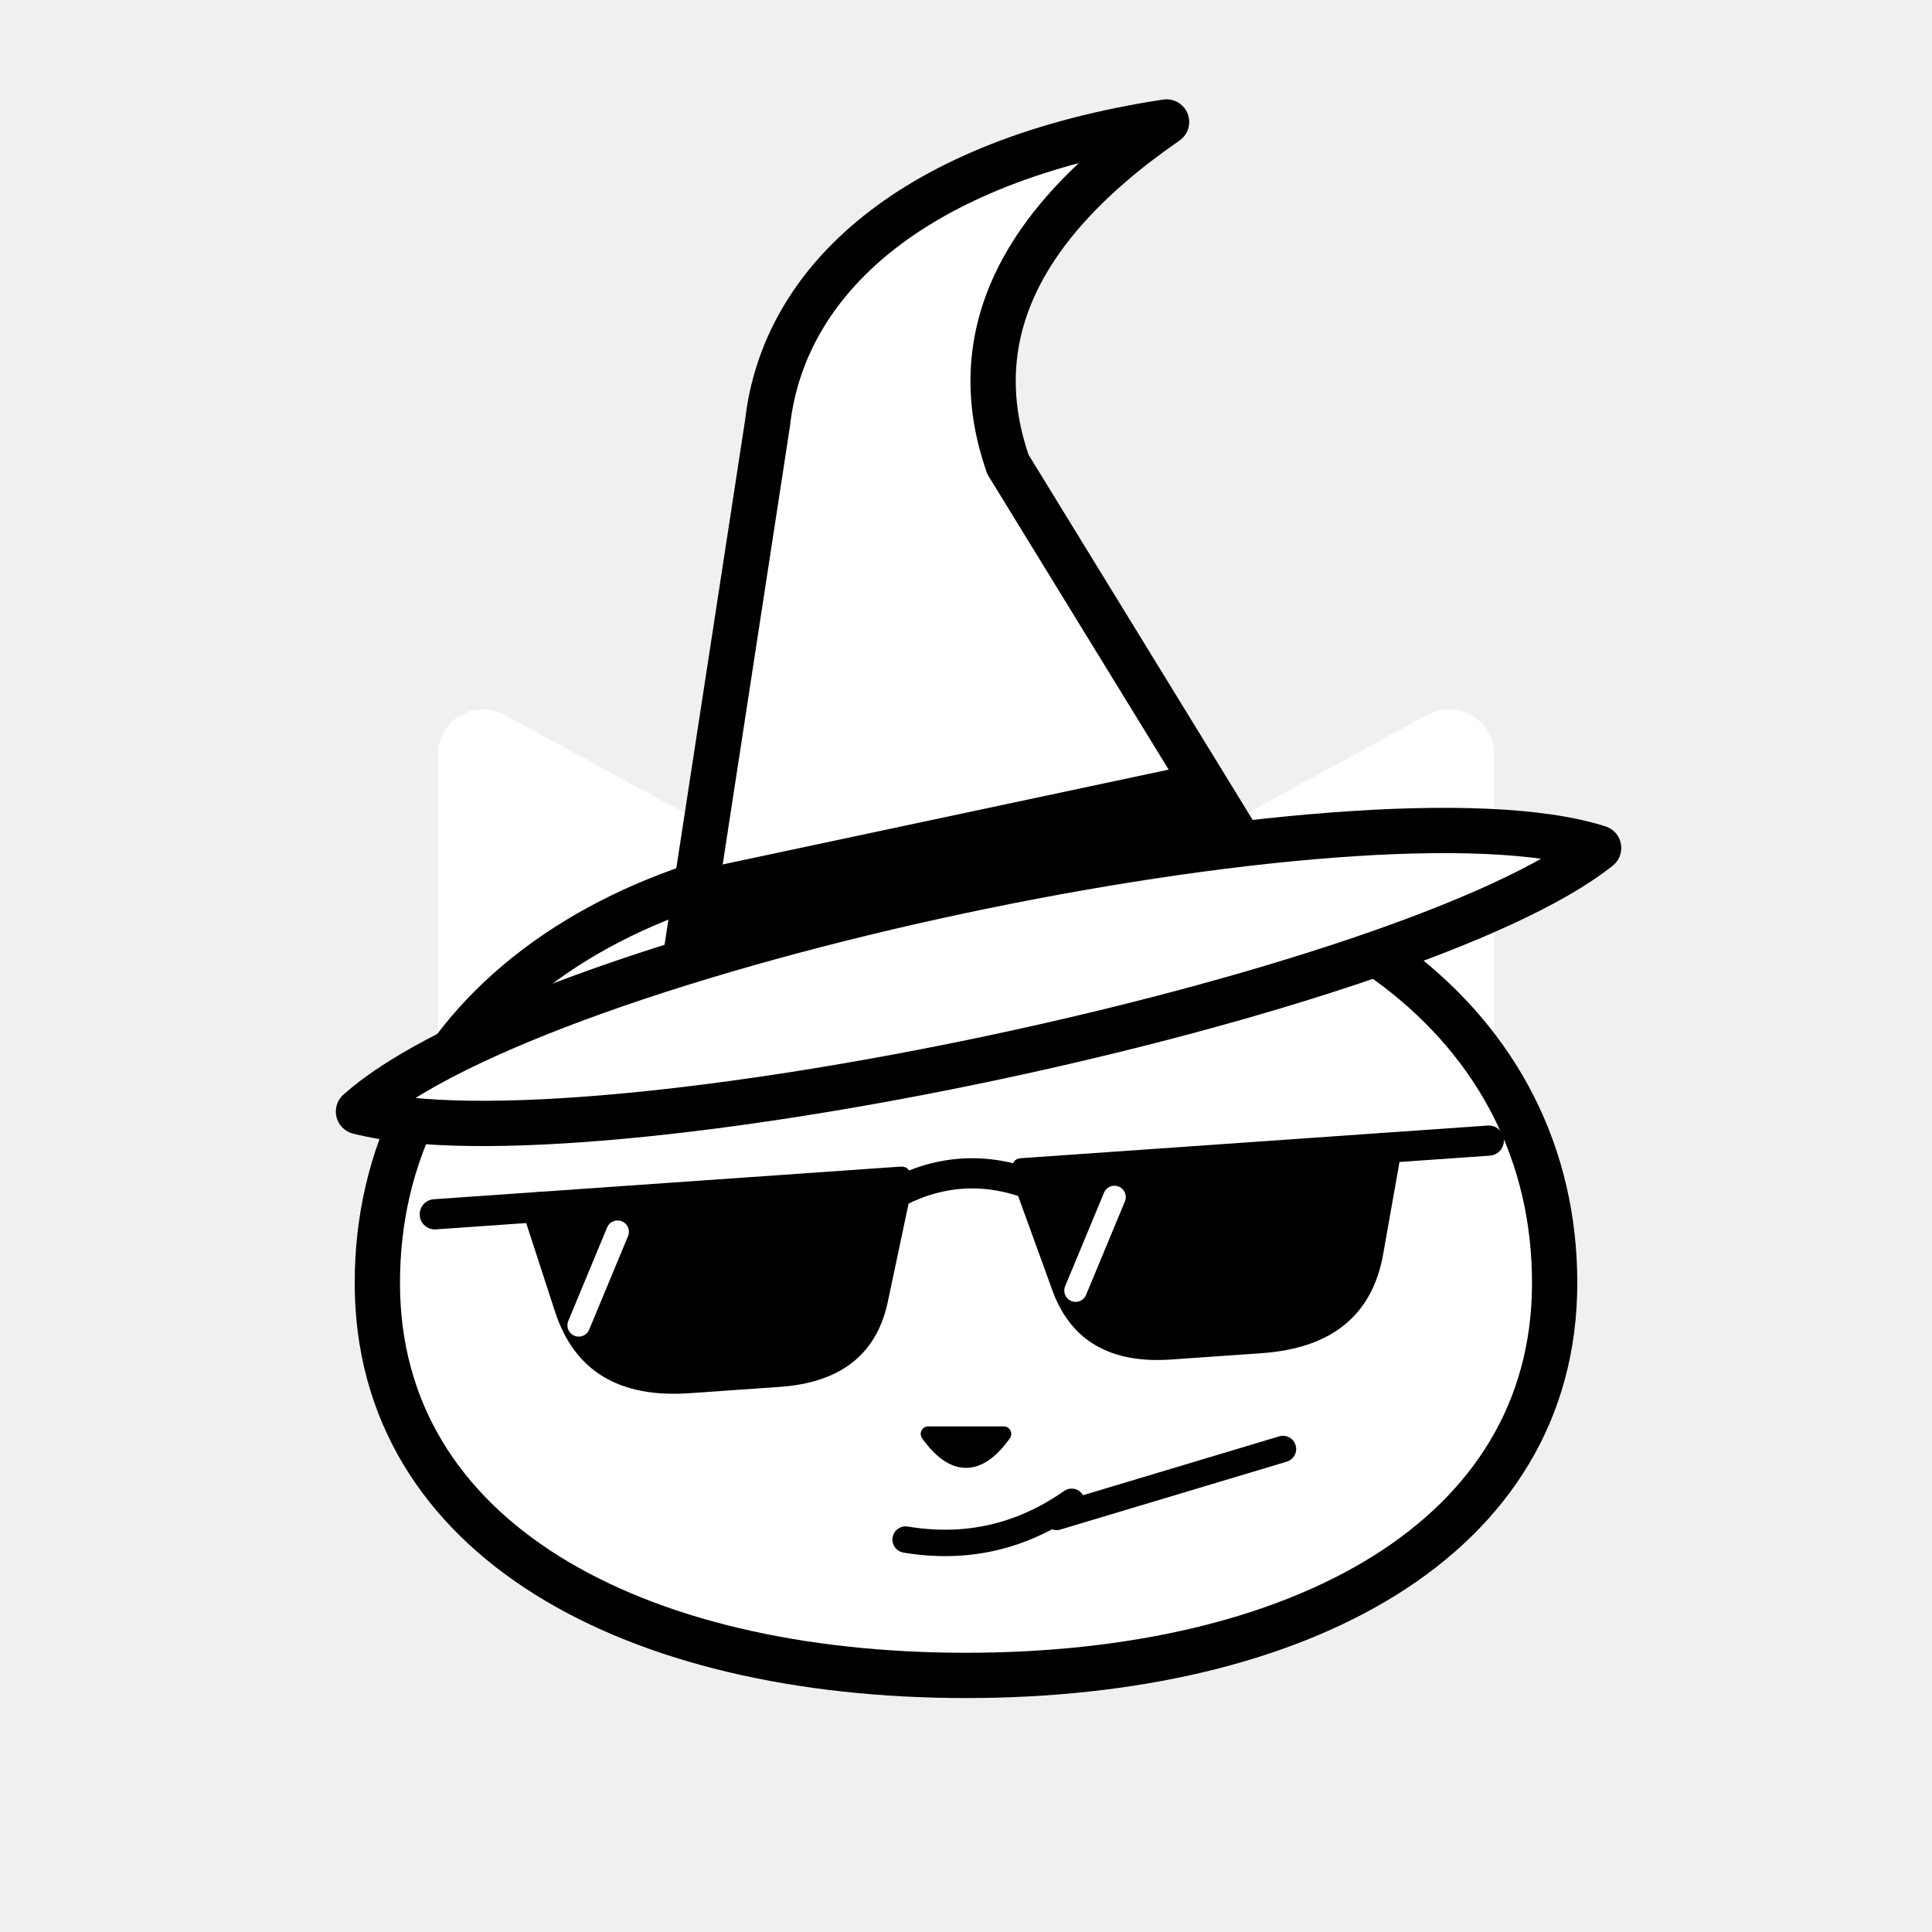
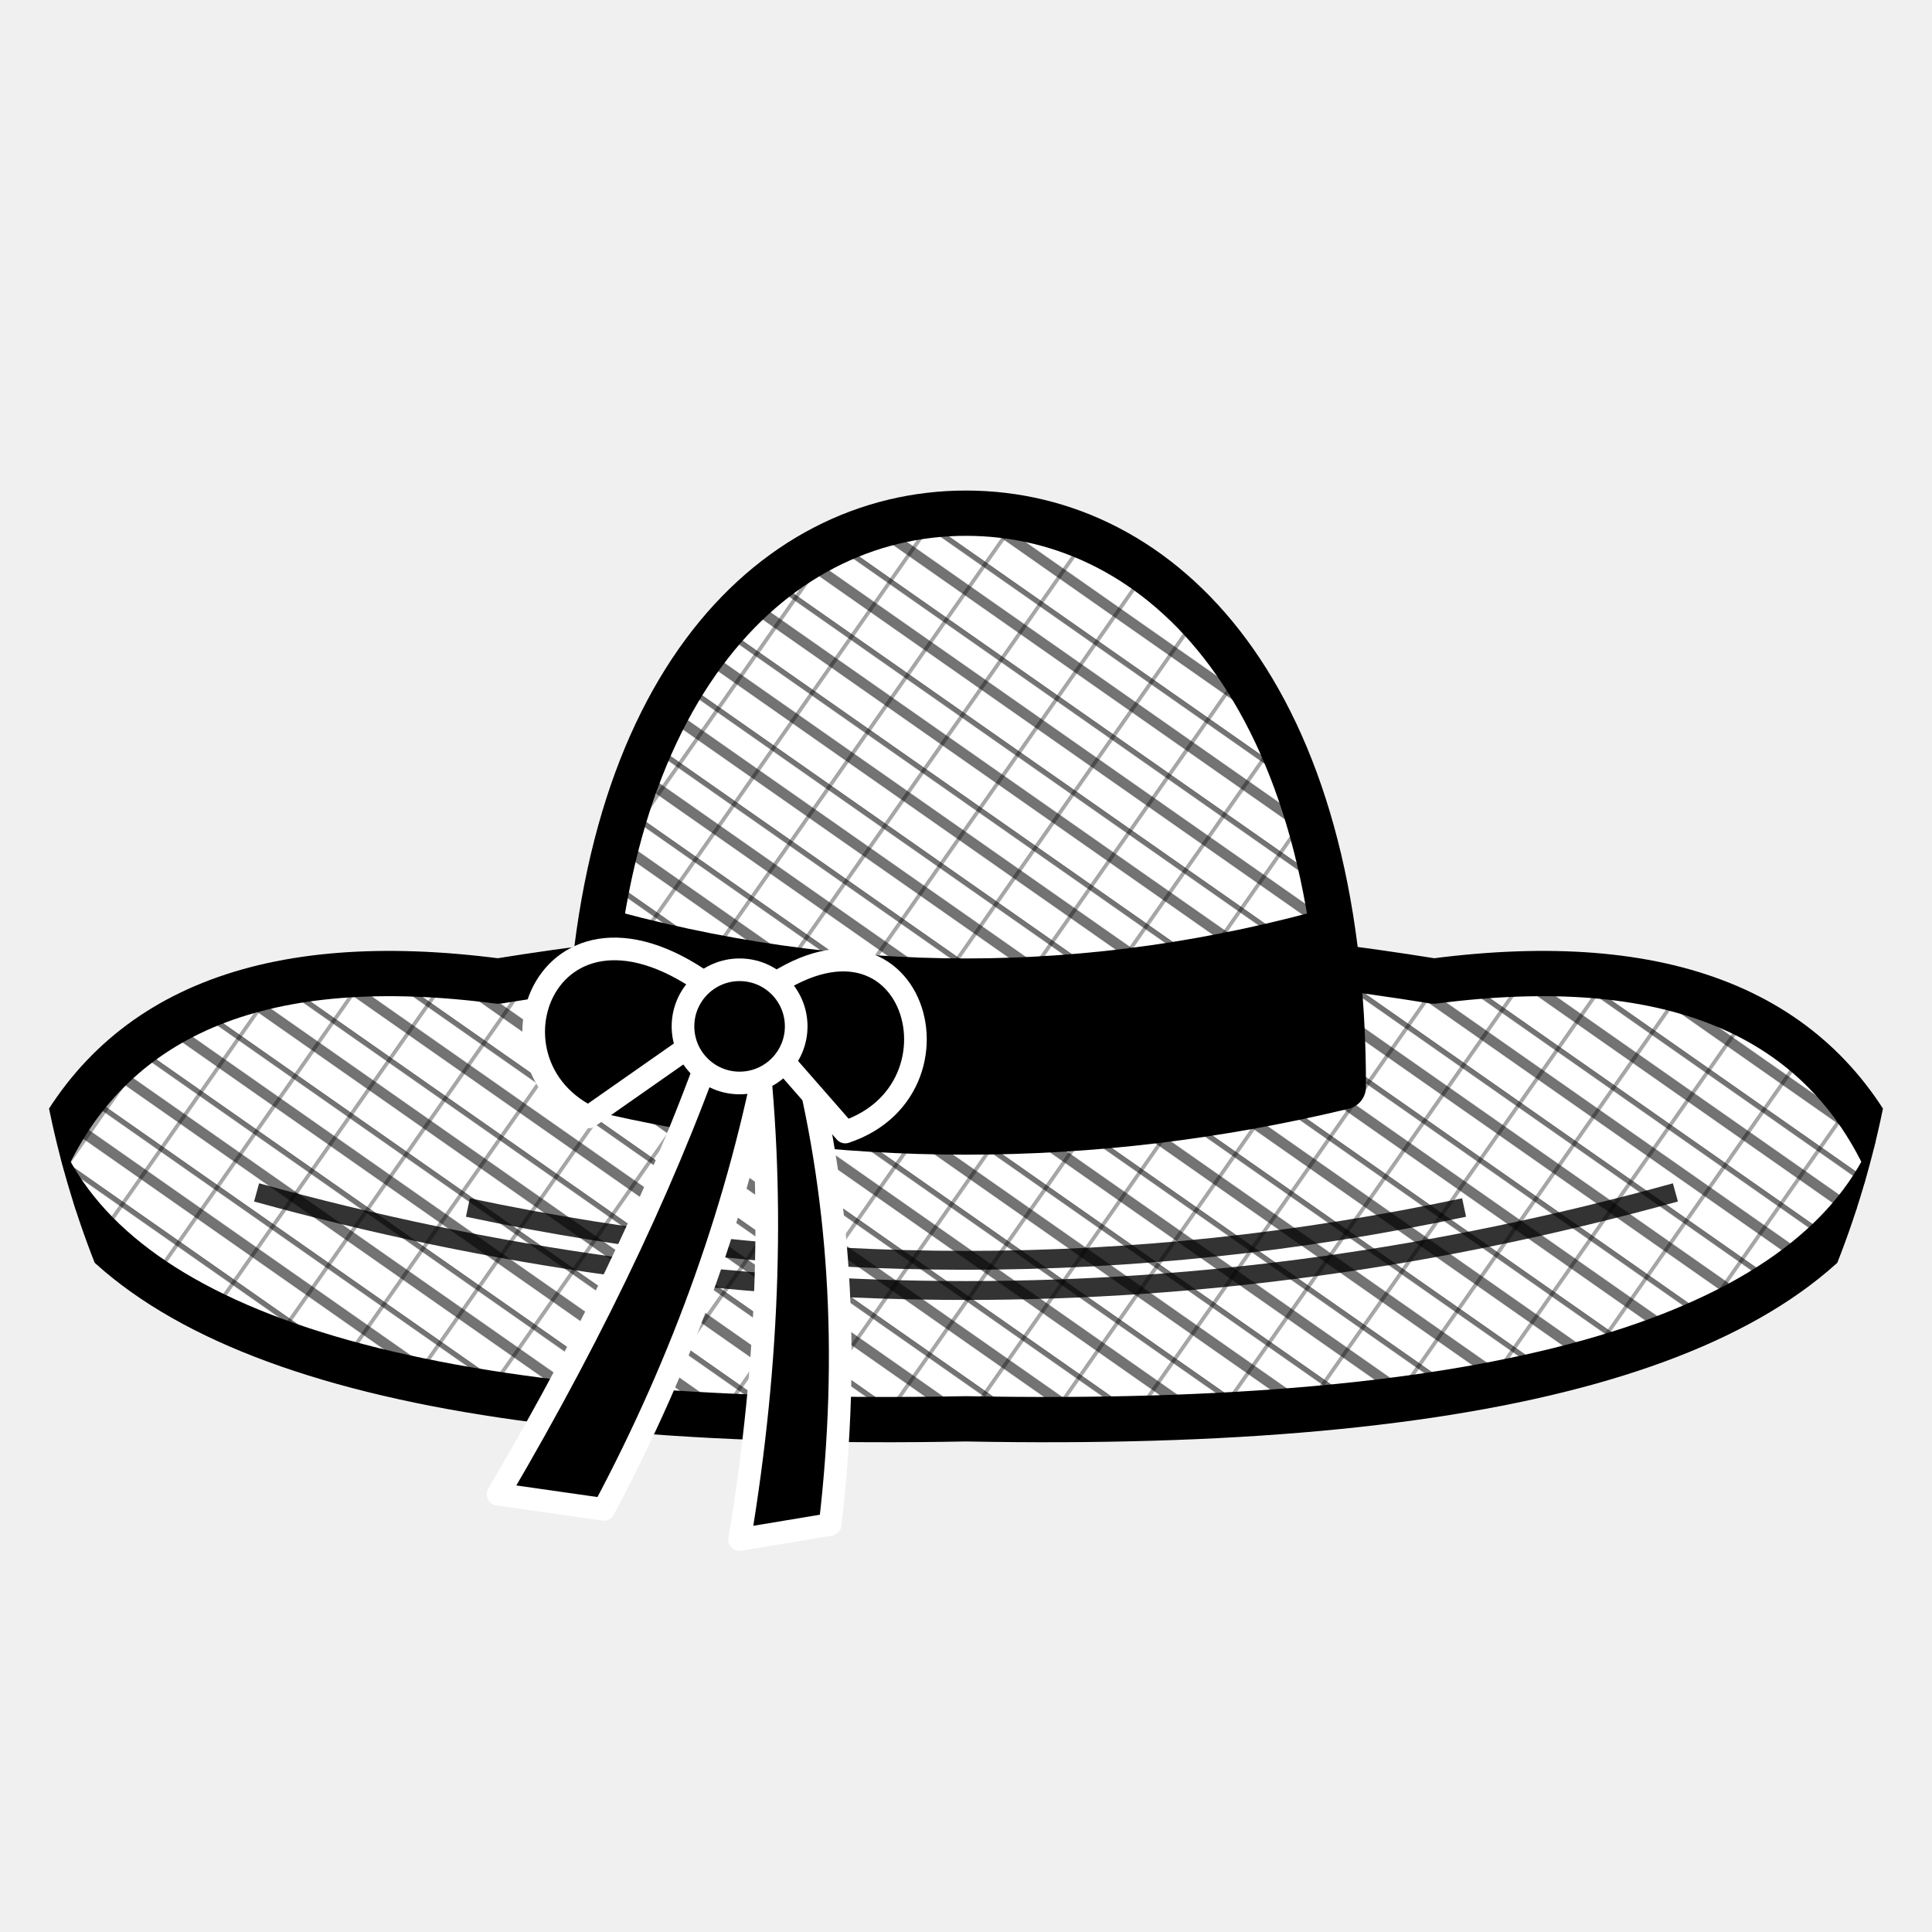
- <svg xmlns="http://www.w3.org/2000/svg" viewBox="0 0 256 256" width="256" height="256" role="img" aria-label="xatcap logo: a relaxed cat in sunglasses and a tilted witch hat">
+ <svg xmlns="http://www.w3.org/2000/svg" viewBox="0 0 256 256" width="256" height="256" role="img" aria-label="xatcap logo: a wide-brimmed straw sun hat with a ribbon bow">
  <defs>
    <clipPath id="disc">
      <circle cx="128" cy="128" r="124" />
    </clipPath>
+     <pattern id="straw" width="9" height="9" patternUnits="userSpaceOnUse" patternTransform="rotate(35)">
+       <path d="M0 0 H9 M0 4.5 H9" stroke="#000000" stroke-width="1.4" opacity="0.55" />
+       <path d="M0 0 V9" stroke="#000000" stroke-width="1" opacity="0.35" />
+     </pattern>
  </defs>
-   <g clip-path="url(#disc)">
-     <g fill="#FFFFFF" stroke="#FFFFFF" stroke-width="12" stroke-linejoin="round">
-       <path d="M64 156 L64 100 L108 124 Z" />
-       <path d="M192 156 L192 100 L148 124 Z" />
-     </g>
-     <path d="M128 112 C176 112 206 136 206 170 C206 204 172 222 128 222 C84 222 50 204 50 170 C50 136 80 112 128 112 Z" fill="#FFFFFF" stroke="#000000" stroke-width="6" />
-     <g transform="rotate(-4 128 164)">
-       <path d="M72 154 H120 Q122 154 121 158 L117 172 Q114 182 102 182 H90 Q76 182 73 170 L70 158 Q70 154 72 154 Z" fill="#000000" />
-       <path d="M136 154 H184 Q186 154 186 158 L183 170 Q180 182 166 182 H154 Q142 182 139 172 L135 158 Q134 154 136 154 Z" fill="#000000" />
-       <path d="M118 158 Q128 153 138 158" fill="none" stroke="#000000" stroke-width="4" />
-       <path d="M58 156 H72 M184 156 H198" stroke="#000000" stroke-width="4" stroke-linecap="round" />
-       <path d="M82 160 L76 172" stroke="#FFFFFF" stroke-width="3" stroke-linecap="round" />
-       <path d="M148 160 L142 172" stroke="#FFFFFF" stroke-width="3" stroke-linecap="round" />
-     </g>
-     <path d="M123 190 H133 Q128 197 123 190 Z" fill="#000000" stroke="#000000" stroke-width="2" stroke-linejoin="round" />
-     <path d="M120 204 Q132 206 142 199" fill="none" stroke="#000000" stroke-width="3.5" stroke-linecap="round" />
-     <path d="M140 201 L170 192" stroke="#000000" stroke-width="3.5" stroke-linecap="round" />
-     <g transform="rotate(-12 128 122)" stroke="#000000" stroke-width="6" stroke-linejoin="round">
-       <path d="M88 126 L116 52 C122 34 142 22 176 24 C152 34 144 48 146 64 L168 126 Z" fill="#FFFFFF" />
-       <path d="M94 108 H162 L166 120 H90 Z" fill="#000000" stroke="none" />
-       <path d="M44 130 C72 114 184 114 212 130 C184 144 72 144 44 130 Z" fill="#FFFFFF" />
+   <g clip-path="url(#disc)" transform="translate(0 -6)">
+     <path d="M6 160 Q20 130 66 136 Q128 126 190 136 Q236 130 250 160 Q232 196 128 194 Q24 196 6 160 Z" fill="#FFFFFF" />
+     <path d="M6 160 Q20 130 66 136 Q128 126 190 136 Q236 130 250 160 Q232 196 128 194 Q24 196 6 160 Z" fill="url(#straw)" />
+     <path d="M6 160 Q20 130 66 136 Q128 126 190 136 Q236 130 250 160 Q232 196 128 194 Q24 196 6 160 Z" fill="none" stroke="#000000" stroke-width="6" stroke-linejoin="round" />
+     <path d="M34 164 Q128 190 222 164 M62 166 Q128 180 194 166" fill="none" stroke="#000000" stroke-width="2.5" opacity="0.8" />
+     <path d="M78 150 C78 98 102 74 128 74 C154 74 178 98 178 150 Q128 162 78 150 Z" fill="#FFFFFF" />
+     <path d="M78 150 C78 98 102 74 128 74 C154 74 178 98 178 150 Q128 162 78 150 Z" fill="url(#straw)" />
+     <path d="M78 150 C78 98 102 74 128 74 C154 74 178 98 178 150 Q128 162 78 150 Z" fill="none" stroke="#000000" stroke-width="6" stroke-linejoin="round" />
+     <path d="M79 126 Q128 140 177 126 L178 148 Q128 162 78 148 Z" fill="#000000" />
+     <g fill="#000000" stroke="#FFFFFF" stroke-width="3" stroke-linejoin="round">
+       <path d="M96 140 Q86 170 66 204 L80 206 Q96 176 102 144 Z" />
+       <path d="M100 142 Q104 174 98 210 L110 208 Q114 174 106 144 Z" />
+       <path d="M98 140 C74 118 62 146 78 154 Z" />
+       <path d="M98 140 C120 120 130 150 112 156 Z" />
+       <circle cx="98" cy="142" r="7.5" />
    </g>
  </g>
</svg>
